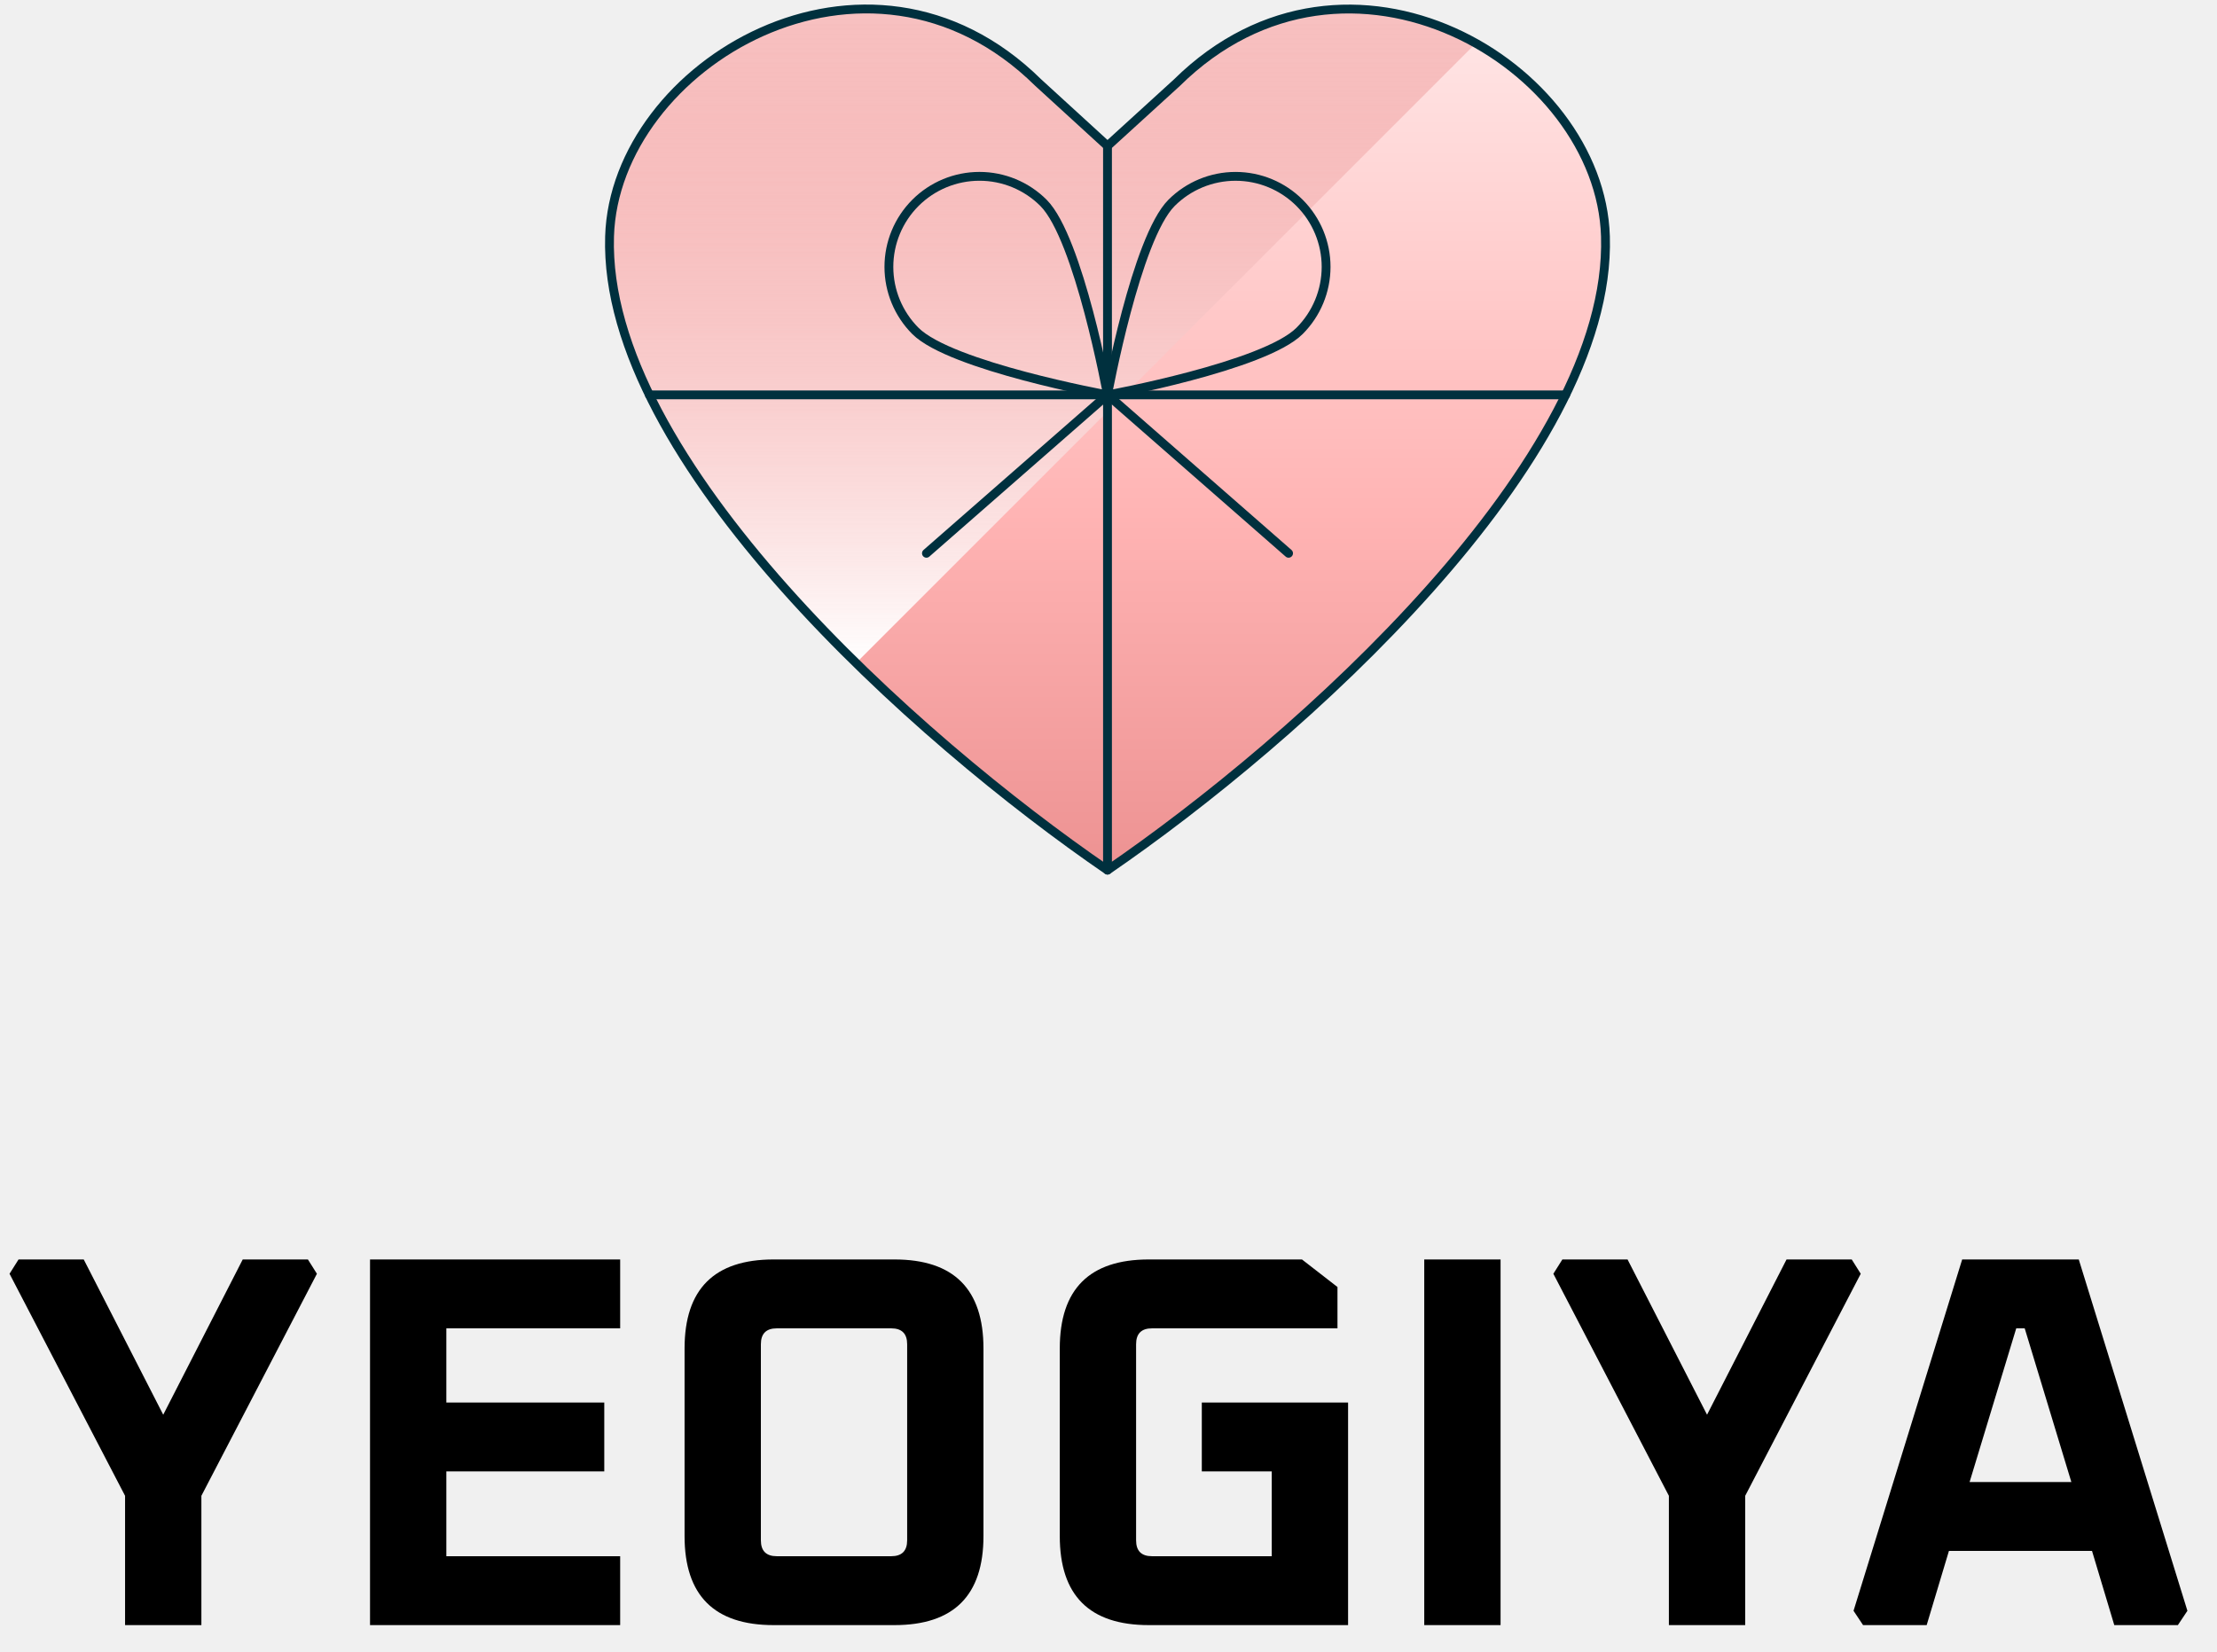
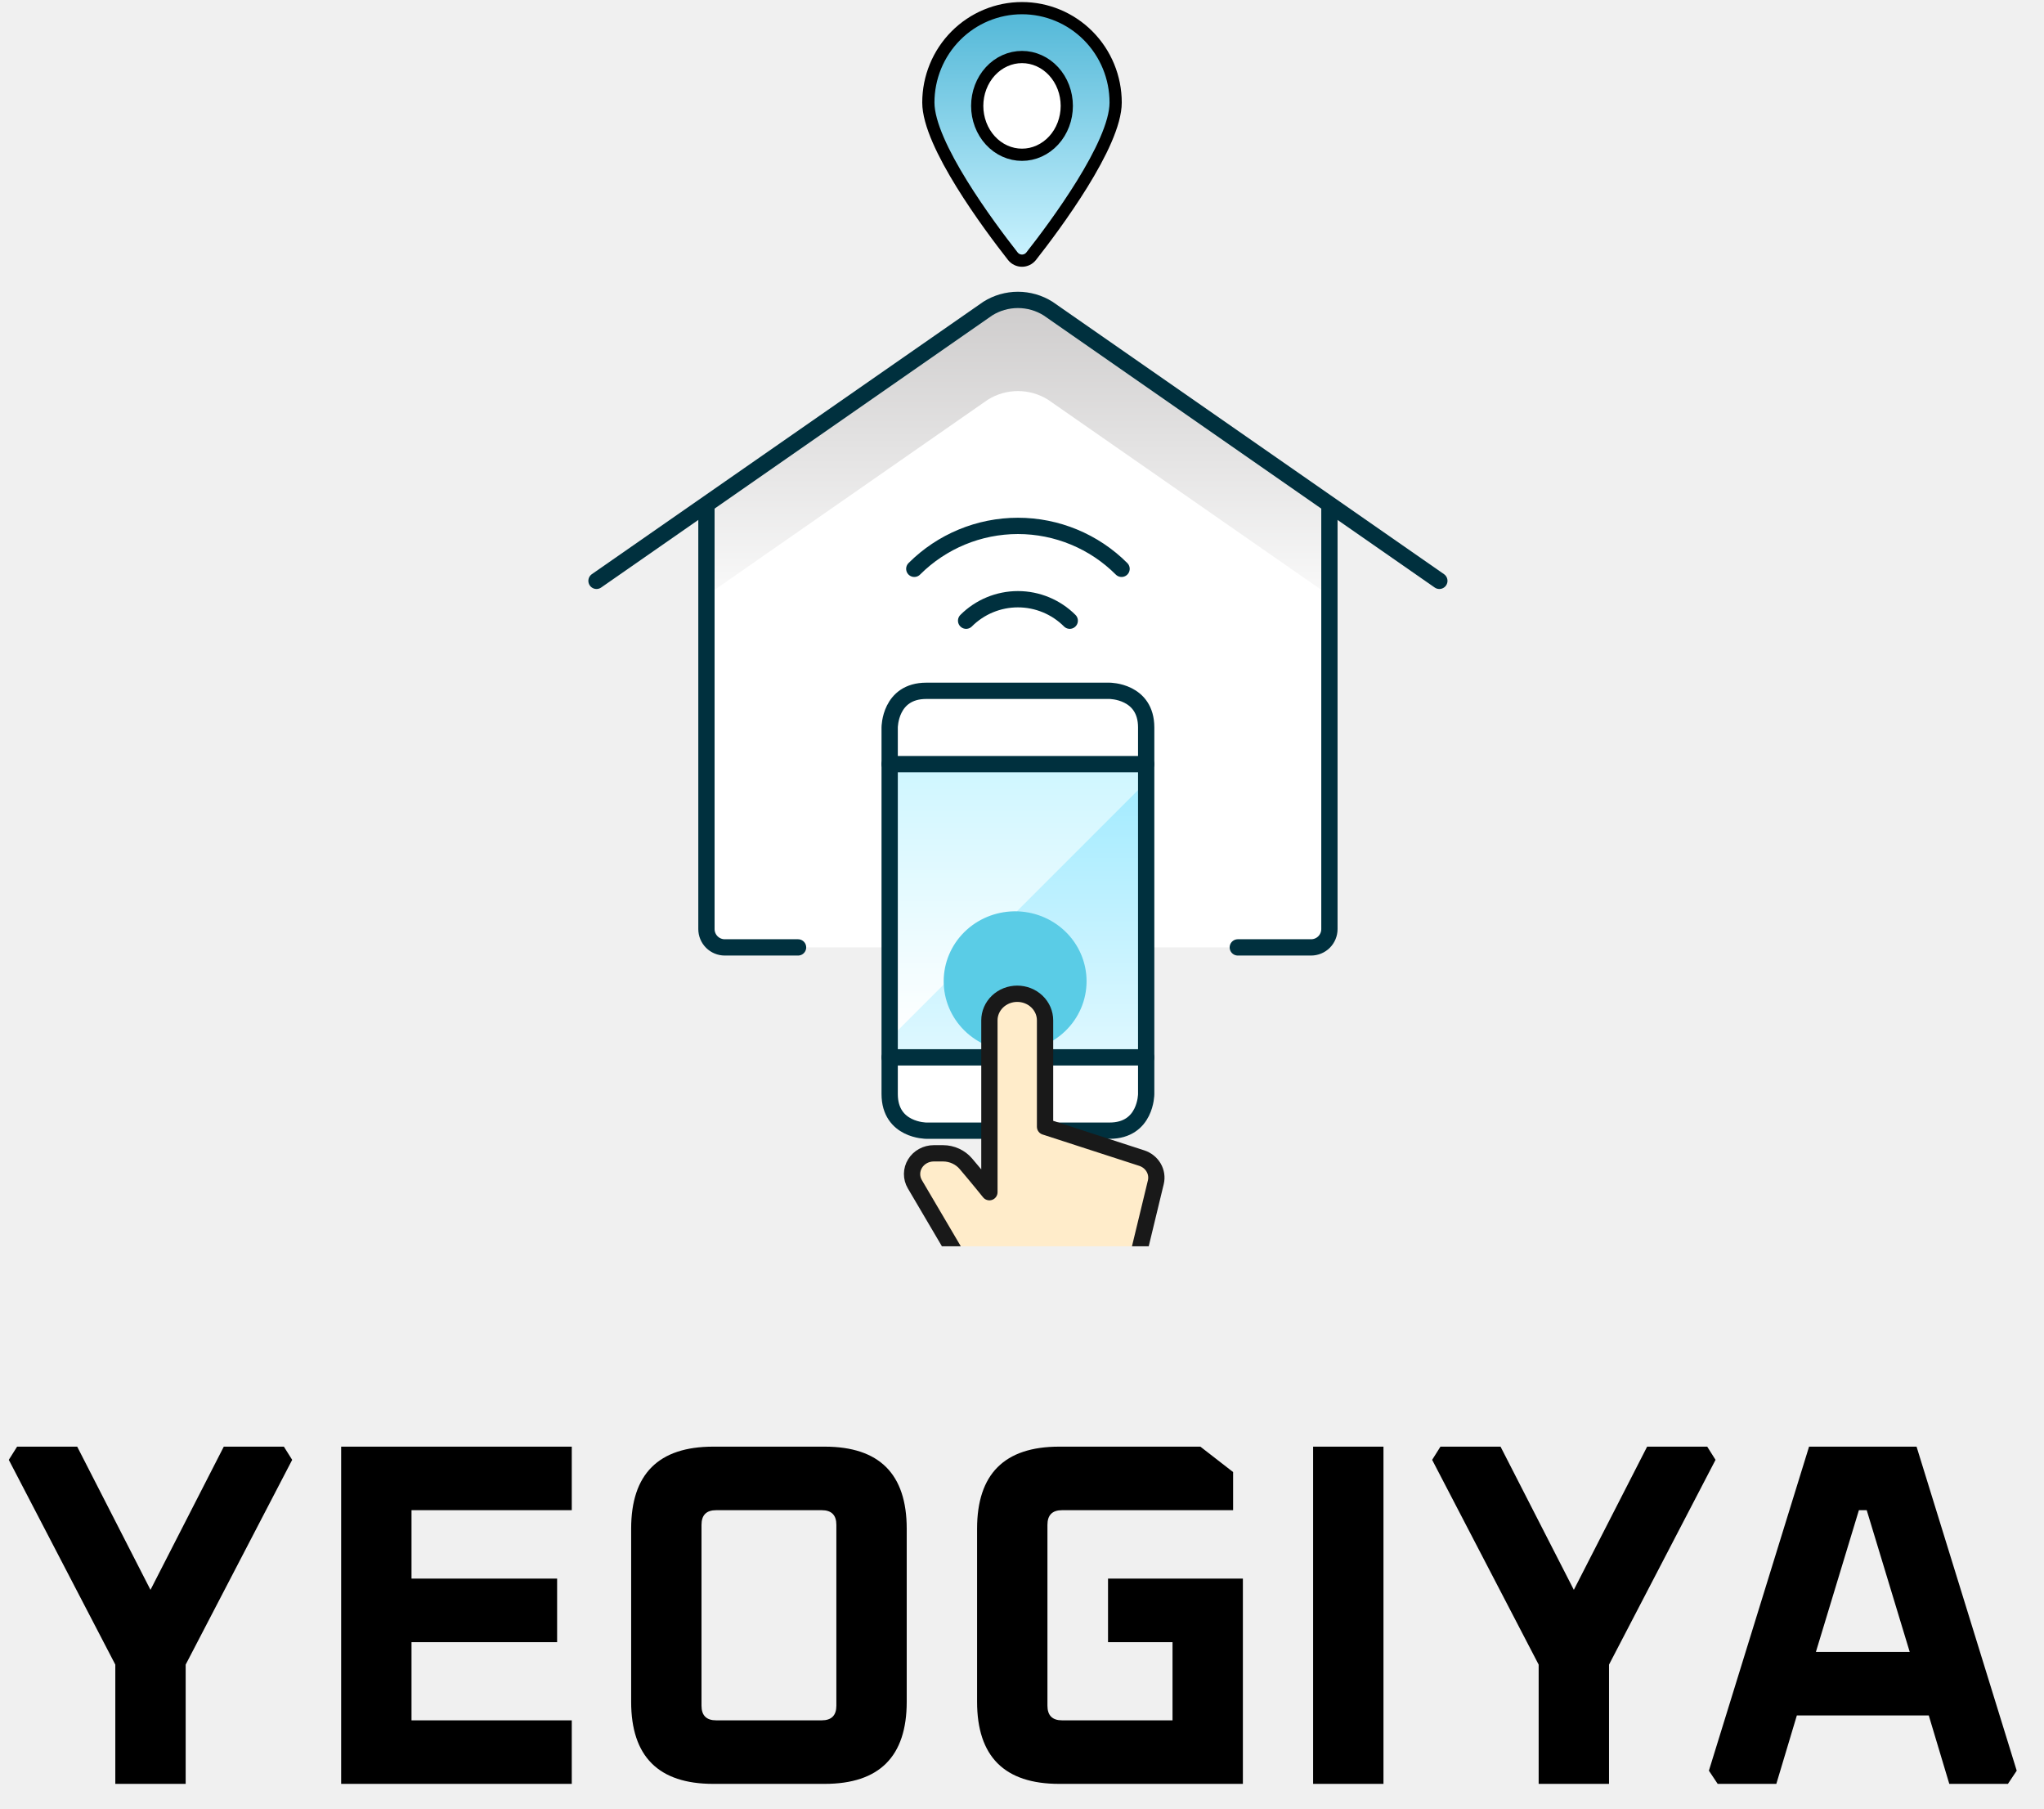
- <svg xmlns="http://www.w3.org/2000/svg" width="251" height="187" viewBox="0 0 251 187" fill="none">
-   <path d="M1.08 144.22L2.1 142.6H9.48L18.48 160.18L27.48 142.6H34.86L35.88 144.22L22.8 169.36V184H14.16V169.36L1.08 144.22ZM41.893 184V142.6H70.213V150.4H50.533V158.8H68.413V166.6H50.533V176.2H70.213V184H41.893ZM77.504 173.92V152.68C77.504 145.96 80.864 142.6 87.584 142.6H101.264C107.984 142.6 111.344 145.96 111.344 152.68V173.92C111.344 180.64 107.984 184 101.264 184H87.584C80.864 184 77.504 180.64 77.504 173.92ZM86.144 174.4C86.144 175.6 86.744 176.2 87.944 176.2H100.904C102.104 176.2 102.704 175.6 102.704 174.4V152.2C102.704 151 102.104 150.4 100.904 150.4H87.944C86.744 150.4 86.144 151 86.144 152.2V174.4ZM119.984 173.92V152.68C119.984 145.96 123.344 142.6 130.064 142.6H147.404L151.424 145.72V150.4H130.424C129.224 150.4 128.624 151 128.624 152.2V174.4C128.624 175.6 129.224 176.2 130.424 176.2H143.984V166.6H136.064V158.8H152.624V184H130.064C123.344 184 119.984 180.64 119.984 173.92ZM161.248 184V142.6H169.888V184H161.248ZM175.865 144.22L176.885 142.6H184.265L193.265 160.18L202.265 142.6H209.645L210.665 144.22L197.585 169.36V184H188.945V169.36L175.865 144.22ZM209.85 182.38L222.15 142.6H235.35L247.65 182.38L246.57 184H239.37L236.85 175.6H220.65L218.13 184H210.93L209.85 182.38ZM222.99 167.8H234.51L229.23 150.4H228.27L222.99 167.8Z" fill="black" />
-   <path d="M133.234 9.371L125.387 16.525L117.541 9.35C98.184 -9.735 69.602 7.326 69.012 26.77C68.243 52.098 103.903 83.801 125.387 98.52C146.871 83.801 182.531 52.093 181.762 26.77C181.173 7.326 152.591 -9.735 133.234 9.371Z" fill="url(#paint0_linear_5_12129)" />
-   <path d="M96.923 75.069L167.089 4.897C161.769 1.715 155.528 0.425 149.382 1.237C143.236 2.049 137.545 4.916 133.234 9.371L125.387 16.526L117.541 9.351C98.184 -9.735 69.602 7.327 69.012 26.771C68.541 42.269 81.707 60.15 96.923 75.069Z" fill="url(#paint1_linear_5_12129)" />
-   <path d="M133.234 9.371L125.387 16.525L117.541 9.35C98.184 -9.735 69.602 7.326 69.012 26.77C68.243 52.098 103.903 83.801 125.387 98.52C146.871 83.801 182.531 52.093 181.762 26.77C181.173 7.326 152.591 -9.735 133.234 9.371Z" stroke="#00303E" stroke-linecap="round" stroke-linejoin="round" />
-   <path d="M125.387 16.52V98.519" stroke="#00303E" stroke-linecap="round" stroke-linejoin="round" />
-   <path d="M177.258 44.707H73.518" stroke="#00303E" stroke-linecap="round" stroke-linejoin="round" />
-   <path d="M118.14 22.967C122.143 26.97 125.387 44.712 125.387 44.712C125.387 44.712 107.644 41.468 103.641 37.471C101.718 35.548 100.637 32.94 100.637 30.221C100.636 27.501 101.716 24.893 103.639 22.969C105.561 21.046 108.169 19.965 110.889 19.965C113.608 19.964 116.217 21.044 118.14 22.967Z" stroke="#00303E" stroke-linecap="round" stroke-linejoin="round" />
-   <path d="M132.639 22.968C128.636 26.97 125.387 44.713 125.387 44.713C125.387 44.713 143.129 41.469 147.132 37.466C149.055 35.544 150.135 32.937 150.136 30.219C150.136 27.5 149.057 24.893 147.135 22.97C145.213 21.048 142.606 19.967 139.887 19.967C137.169 19.966 134.561 21.046 132.639 22.968Z" stroke="#00303E" stroke-linecap="round" stroke-linejoin="round" />
-   <path d="M125.387 44.707L104.887 62.645" stroke="#00303E" stroke-linecap="round" stroke-linejoin="round" />
-   <path d="M125.387 44.707L145.887 62.645" stroke="#00303E" stroke-linecap="round" stroke-linejoin="round" />
+ <svg xmlns="http://www.w3.org/2000/svg" width="251" height="222" viewBox="0 0 251 222" fill="none">
+   <path d="M1.08 179.22L2.1 177.6H9.48L18.48 195.18L27.48 177.6H34.86L35.88 179.22L22.8 204.36V219H14.16V204.36L1.08 179.22ZM41.893 219V177.6H70.213V185.4H50.533V193.8H68.413V201.6H50.533V211.2H70.213V219H41.893ZM77.504 208.92V187.68C77.504 180.96 80.864 177.6 87.584 177.6H101.264C107.984 177.6 111.344 180.96 111.344 187.68V208.92C111.344 215.64 107.984 219 101.264 219H87.584C80.864 219 77.504 215.64 77.504 208.92ZM86.144 209.4C86.144 210.6 86.744 211.2 87.944 211.2H100.904C102.104 211.2 102.704 210.6 102.704 209.4V187.2C102.704 186 102.104 185.4 100.904 185.4H87.944C86.744 185.4 86.144 186 86.144 187.2V209.4ZM119.984 208.92V187.68C119.984 180.96 123.344 177.6 130.064 177.6H147.404L151.424 180.72V185.4H130.424C129.224 185.4 128.624 186 128.624 187.2V209.4C128.624 210.6 129.224 211.2 130.424 211.2H143.984V201.6H136.064V193.8H152.624V219H130.064C123.344 219 119.984 215.64 119.984 208.92ZM161.248 219V177.6H169.888V219H161.248ZM175.865 179.22L176.885 177.6H184.265L193.265 195.18L202.265 177.6H209.645L210.665 179.22L197.585 204.36V219H188.945V204.36L175.865 179.22ZM209.85 217.38L222.15 177.6H235.35L247.65 217.38L246.57 219H239.37L236.85 210.6H220.65L218.13 219H210.93L209.85 217.38ZM222.99 202.8H234.51L229.23 185.4H228.27L222.99 202.8Z" fill="black" />
+   <path d="M163.25 61.917V114.058C163.25 114.655 163.013 115.228 162.591 115.649C162.169 116.071 161.597 116.308 161 116.308H89C88.403 116.308 87.831 116.071 87.409 115.649C86.987 115.228 86.75 114.655 86.75 114.058V61.917L121.305 37.878C122.413 37.185 123.694 36.818 125 36.818C126.306 36.818 127.587 37.185 128.695 37.878L163.25 61.917Z" fill="white" />
+   <path d="M128.695 37.878C127.587 37.185 126.306 36.818 125 36.818C123.694 36.818 122.413 37.185 121.305 37.878L86.75 61.917V73.109L121.305 49.069C122.413 48.377 123.694 48.01 125 48.01C126.306 48.01 127.587 48.377 128.695 49.069L163.25 73.109V61.917L128.695 37.878Z" fill="url(#paint0_linear_47_12791)" />
+   <path d="M113.75 84.809H136.25C136.25 84.809 140.75 84.809 140.75 89.309V134.309C140.75 134.309 140.75 138.809 136.25 138.809H113.75C113.75 138.809 109.25 138.809 109.25 134.309V89.309C109.25 89.309 109.25 84.809 113.75 84.809Z" fill="white" />
+   <path d="M109.25 93.75H140.75V129.75H109.25V93.75Z" fill="url(#paint1_linear_47_12791)" />
+   <path d="M140.75 96V93.75H109.25V127.5L140.75 96Z" fill="url(#paint2_linear_47_12791)" />
+   <path d="M113.75 84.809H136.25C136.25 84.809 140.75 84.809 140.75 89.309V134.309C140.75 134.309 140.75 138.809 136.25 138.809H113.75C113.75 138.809 109.25 138.809 109.25 134.309V89.309C109.25 89.309 109.25 84.809 113.75 84.809Z" stroke="#00303E" stroke-width="2" stroke-linecap="round" stroke-linejoin="round" />
+   <path d="M109.25 93.809H140.75" stroke="#00303E" stroke-width="2" stroke-linecap="round" stroke-linejoin="round" />
+   <path d="M109.25 129.809H140.75" stroke="#00303E" stroke-width="2" stroke-linecap="round" stroke-linejoin="round" />
+   <path d="M118.637 76.2C120.324 74.512 122.613 73.564 125 73.564C127.386 73.564 129.675 74.512 131.363 76.2" stroke="#00303E" stroke-width="2" stroke-linecap="round" stroke-linejoin="round" />
+   <path d="M112.274 69.833C115.65 66.458 120.227 64.562 125 64.562C129.773 64.562 134.351 66.458 137.726 69.833" stroke="#00303E" stroke-width="2" stroke-linecap="round" stroke-linejoin="round" />
+   <path d="M98 116.309H89C88.403 116.309 87.831 116.072 87.409 115.65C86.987 115.228 86.75 114.655 86.75 114.059V62.309" stroke="#00303E" stroke-width="2" stroke-linecap="round" stroke-linejoin="round" />
+   <path d="M163.25 62.309V114.059C163.25 114.655 163.013 115.228 162.591 115.65C162.169 116.072 161.597 116.309 161 116.309H152" stroke="#00303E" stroke-width="2" stroke-linecap="round" stroke-linejoin="round" />
+   <path d="M73.25 71.308L121.306 37.878C122.413 37.185 123.694 36.818 125 36.818C126.306 36.818 127.587 37.185 128.694 37.878L176.75 71.308" stroke="#00303E" stroke-width="2" stroke-linecap="round" stroke-linejoin="round" />
+   <g clip-path="url(#clip0_47_12791)">
+     <path d="M124.525 129.051C125.688 129.068 126.843 128.859 127.923 128.435C129.002 128.011 129.985 127.381 130.813 126.582C131.642 125.784 132.3 124.831 132.749 123.781C133.198 122.731 133.429 121.604 133.429 120.466C133.429 119.327 133.198 118.2 132.749 117.15C132.3 116.1 131.642 115.148 130.813 114.349C129.985 113.55 129.002 112.92 127.923 112.496C126.843 112.072 125.688 111.863 124.525 111.88C122.221 111.914 120.023 112.833 118.406 114.439C116.789 116.046 115.883 118.21 115.883 120.466C115.883 122.721 116.789 124.885 118.406 126.492C120.023 128.098 122.221 129.018 124.525 129.051Z" fill="#5ACCE6" />
+     <path d="M138.583 159L141.934 145.138C142.08 144.526 141.983 143.885 141.662 143.337C141.341 142.789 140.819 142.375 140.197 142.174L128.331 138.326V125.264C128.331 124.836 128.242 124.411 128.071 124.015C127.899 123.619 127.647 123.259 127.33 122.956C127.013 122.653 126.636 122.413 126.221 122.248C125.807 122.084 125.363 122 124.914 122C124.465 122 124.021 122.084 123.606 122.248C123.192 122.413 122.815 122.653 122.498 122.956C122.181 123.259 121.929 123.619 121.757 124.015C121.585 124.411 121.497 124.836 121.497 125.264V146.361C121.497 146.361 120.067 144.581 118.614 142.878C118.275 142.476 117.847 142.152 117.361 141.929C116.875 141.706 116.343 141.589 115.803 141.588H114.663C114.198 141.589 113.742 141.705 113.338 141.927C112.935 142.148 112.6 142.467 112.365 142.85C112.13 143.234 112.004 143.669 112 144.114C111.996 144.558 112.113 144.996 112.341 145.383L120.355 159" fill="#FFECCA" />
+     <path d="M138.583 159L141.934 145.138C142.08 144.526 141.983 143.885 141.662 143.337C141.341 142.789 140.819 142.375 140.197 142.174L128.331 138.326V125.264C128.331 124.836 128.242 124.411 128.071 124.015C127.899 123.619 127.647 123.259 127.33 122.956C127.013 122.653 126.636 122.413 126.221 122.248C125.807 122.084 125.363 122 124.914 122C124.465 122 124.021 122.084 123.606 122.248C123.192 122.413 122.815 122.653 122.498 122.956C122.181 123.259 121.929 123.619 121.757 124.015C121.585 124.411 121.497 124.836 121.497 125.264V146.361C121.497 146.361 120.067 144.581 118.614 142.878C118.275 142.476 117.847 142.152 117.361 141.929C116.875 141.706 116.343 141.589 115.803 141.588H114.663C114.198 141.589 113.742 141.705 113.338 141.927C112.935 142.148 112.6 142.467 112.365 142.85C112.13 143.234 112.004 143.669 112 144.114C111.996 144.558 112.113 144.996 112.341 145.383L120.355 159" stroke="#191919" stroke-width="2" stroke-linecap="round" stroke-linejoin="round" />
+   </g>
+   <path d="M125.5 1C128.55 1 131.475 2.22 133.632 4.393C135.788 6.565 137 9.512 137 12.584C137 17.743 129.525 27.762 126.627 31.45C126.492 31.621 126.321 31.76 126.126 31.855C125.93 31.95 125.716 32 125.499 32C125.282 32 125.068 31.95 124.872 31.855C124.677 31.76 124.506 31.621 124.371 31.45C121.475 27.76 114 17.743 114 12.584C114 9.512 115.212 6.565 117.368 4.393C119.525 2.22 122.45 1 125.5 1Z" fill="url(#paint3_linear_47_12791)" stroke="black" stroke-width="1.5" stroke-linecap="round" stroke-linejoin="round" />
+   <path d="M120 13C120 13.788 120.142 14.568 120.419 15.296C120.695 16.024 121.1 16.686 121.611 17.243C122.122 17.8 122.728 18.242 123.395 18.543C124.062 18.845 124.778 19 125.5 19C126.222 19 126.938 18.845 127.605 18.543C128.272 18.242 128.878 17.8 129.389 17.243C129.9 16.686 130.305 16.024 130.581 15.296C130.858 14.568 131 13.788 131 13C131 12.212 130.858 11.432 130.581 10.704C130.305 9.976 129.9 9.315 129.389 8.757C128.878 8.2 128.272 7.758 127.605 7.457C126.938 7.155 126.222 7 125.5 7C124.778 7 124.062 7.155 123.395 7.457C122.728 7.758 122.122 8.2 121.611 8.757C121.1 9.315 120.695 9.976 120.419 10.704C120.142 11.432 120 12.212 120 13Z" fill="white" stroke="black" stroke-width="1.5" stroke-linecap="round" stroke-linejoin="round" />
  <defs>
-     <linearGradient id="paint0_linear_5_12129" x1="125.387" y1="1.016" x2="125.387" y2="98.52" gradientUnits="userSpaceOnUse">
-       <stop stop-color="#FFE7E7" />
-       <stop offset="0.585" stop-color="#FFB4B4" />
-       <stop offset="1" stop-color="#ED9292" />
+     <linearGradient id="paint0_linear_47_12791" x1="125" y1="36.818" x2="125" y2="73.109" gradientUnits="userSpaceOnUse">
+       <stop stop-color="#CECCCC" />
+       <stop offset="1" stop-color="#F9F9F9" />
    </linearGradient>
-     <linearGradient id="paint1_linear_5_12129" x1="118.045" y1="1" x2="118.045" y2="75.069" gradientUnits="userSpaceOnUse">
-       <stop stop-color="#ED9292" stop-opacity="0.46" />
+     <linearGradient id="paint1_linear_47_12791" x1="125" y1="93.75" x2="125" y2="129.75" gradientUnits="userSpaceOnUse">
+       <stop stop-color="#9FEAFF" />
+       <stop offset="1" stop-color="#DFF8FF" />
+     </linearGradient>
+     <linearGradient id="paint2_linear_47_12791" x1="125" y1="93.75" x2="125" y2="127.5" gradientUnits="userSpaceOnUse">
+       <stop stop-color="#CEF6FF" />
      <stop offset="1" stop-color="white" />
    </linearGradient>
+     <linearGradient id="paint3_linear_47_12791" x1="125.5" y1="1" x2="125.5" y2="32" gradientUnits="userSpaceOnUse">
+       <stop stop-color="#51B7D7" />
+       <stop offset="1" stop-color="#CBF3FF" />
+     </linearGradient>
+     <clipPath id="clip0_47_12791">
+       <rect width="47" height="46" fill="white" transform="translate(102 107)" />
+     </clipPath>
  </defs>
</svg>
